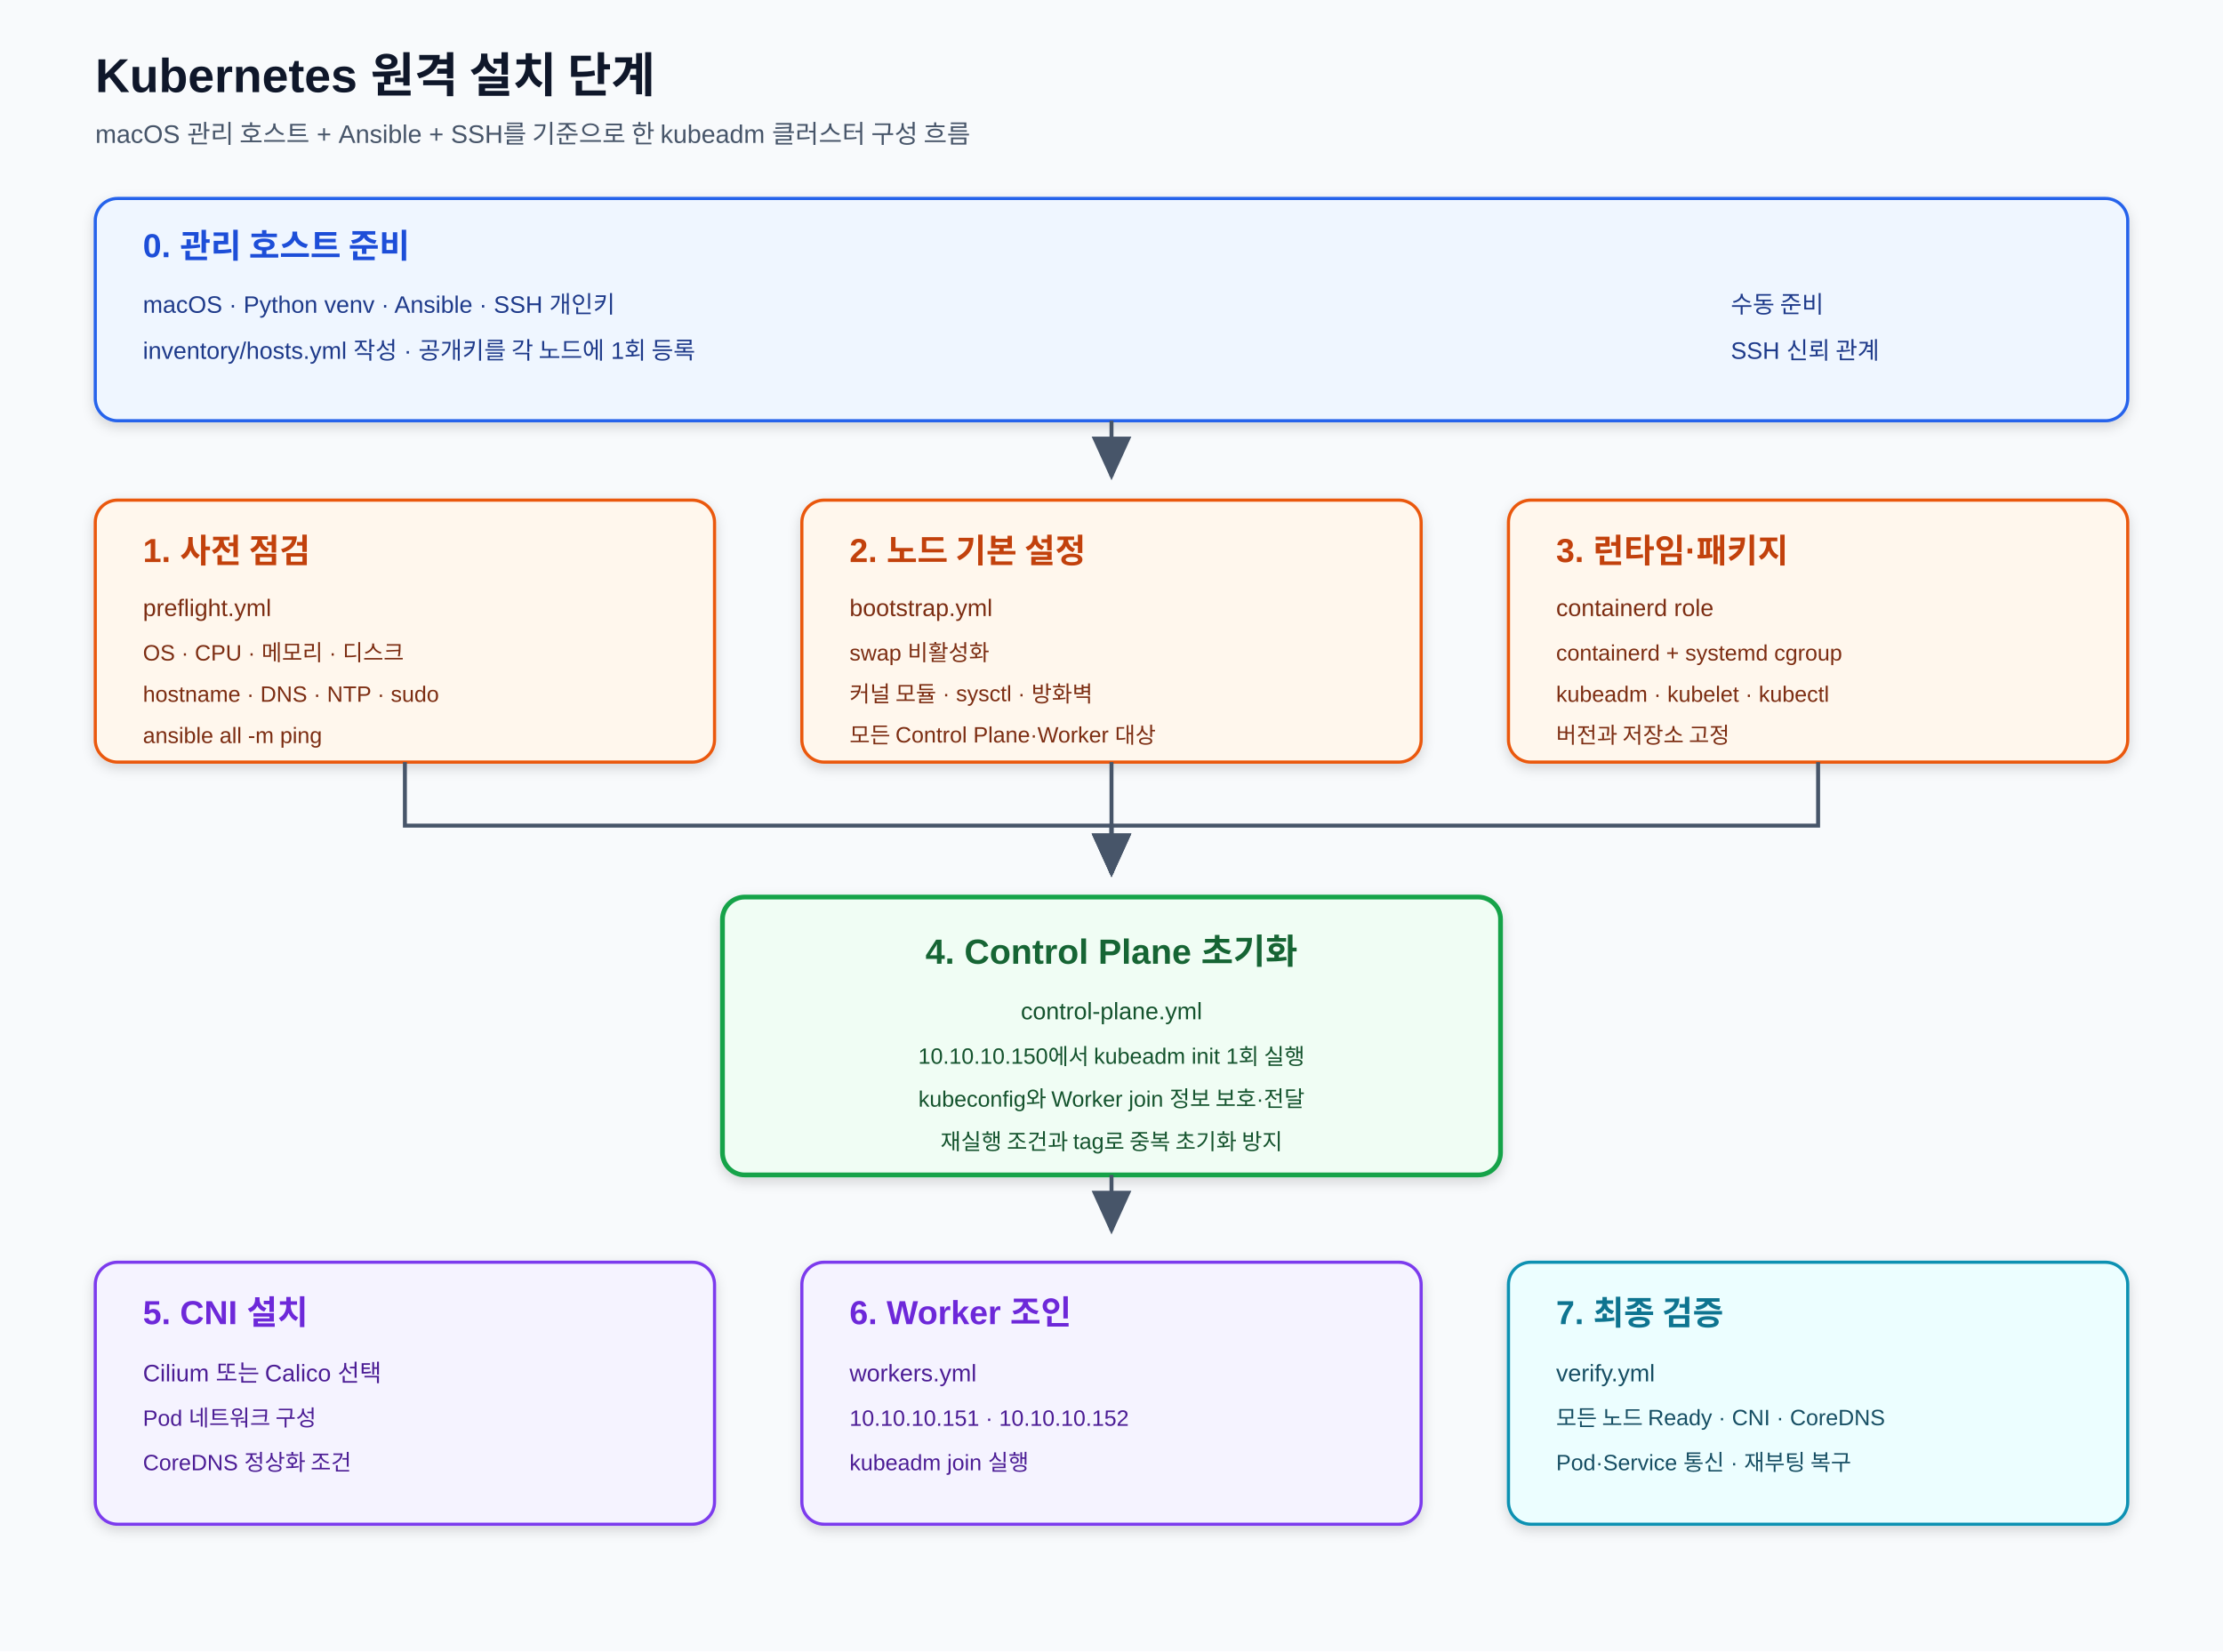
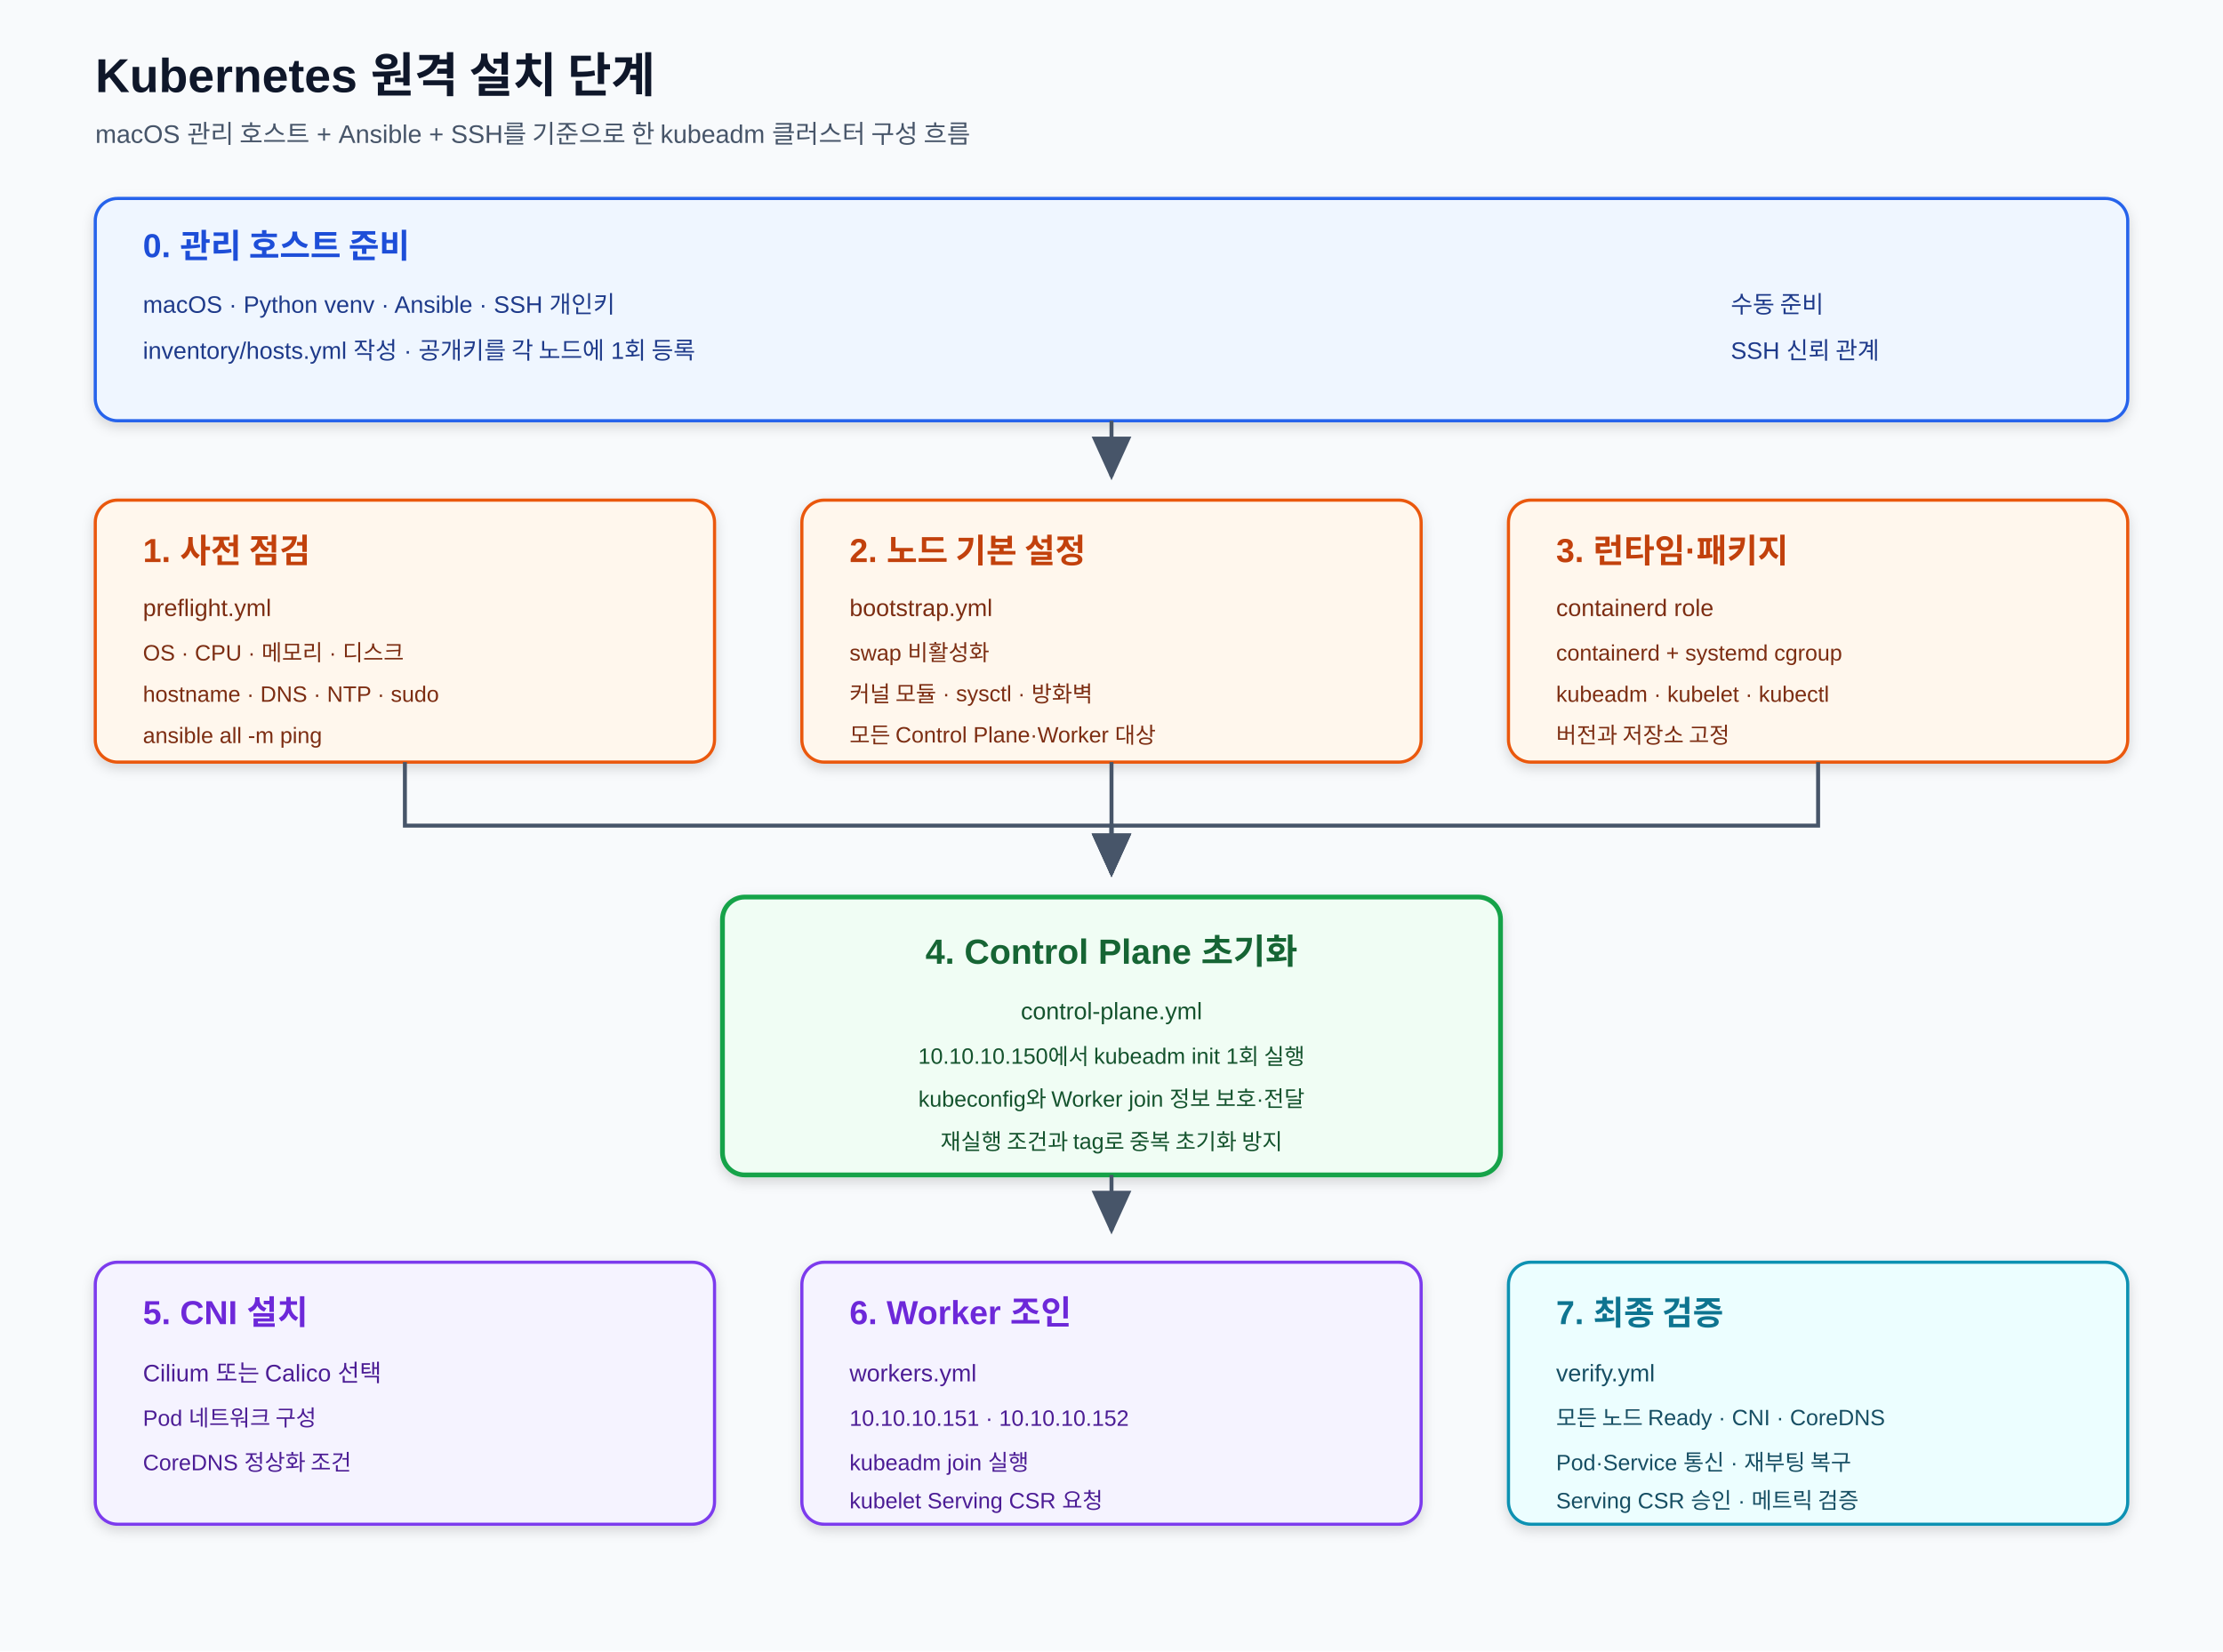
<svg xmlns="http://www.w3.org/2000/svg" viewBox="0 0 1400 1040" width="1400" height="1040" role="img" aria-labelledby="title desc">
  <defs>
    <marker id="arrow" markerWidth="12" markerHeight="12" refX="10" refY="5" orient="auto">
      <path d="M0,0 L11,5 L0,10 Z" fill="#475569" />
    </marker>
    <filter id="shadow" x="-20%" y="-20%" width="140%" height="150%">
      <feDropShadow dx="0" dy="3" stdDeviation="4" flood-opacity=".15" />
    </filter>
  </defs>
  <rect width="1400" height="1040" fill="#f8fafc" />
  <text x="60" y="58" font-family="Arial,sans-serif" font-size="30" font-weight="700" fill="#0f172a">Kubernetes 원격 설치 단계</text>
  <text x="60" y="90" font-family="Arial,sans-serif" font-size="16" fill="#475569">macOS 관리 호스트 + Ansible + SSH를 기준으로 한 kubeadm 클러스터 구성 흐름</text>
  <rect x="60" y="125" width="1280" height="140" rx="14" fill="#eff6ff" stroke="#2563eb" stroke-width="2" filter="url(#shadow)" />
  <text x="90" y="162" font-family="Arial,sans-serif" font-size="21" font-weight="700" fill="#1d4ed8">0. 관리 호스트 준비</text>
  <text x="90" y="197" font-family="Arial,sans-serif" font-size="15" fill="#1e3a8a">macOS · Python venv · Ansible · SSH 개인키</text>
  <text x="90" y="226" font-family="Arial,sans-serif" font-size="15" fill="#1e3a8a">inventory/hosts.yml 작성 · 공개키를 각 노드에 1회 등록</text>
  <text x="1090" y="197" font-family="Arial,sans-serif" font-size="15" fill="#1e3a8a">수동 준비</text>
  <text x="1090" y="226" font-family="Arial,sans-serif" font-size="15" fill="#1e3a8a">SSH 신뢰 관계</text>
  <path d="M700 265 V300" stroke="#475569" stroke-width="2.5" marker-end="url(#arrow)" />
  <rect x="60" y="315" width="390" height="165" rx="14" fill="#fff7ed" stroke="#ea580c" stroke-width="2" filter="url(#shadow)" />
  <text x="90" y="354" font-family="Arial,sans-serif" font-size="21" font-weight="700" fill="#c2410c">1. 사전 점검</text>
  <text x="90" y="388" font-family="Arial,sans-serif" font-size="15" fill="#7c2d12">preflight.yml</text>
  <text x="90" y="416" font-family="Arial,sans-serif" font-size="14" fill="#7c2d12">OS · CPU · 메모리 · 디스크</text>
  <text x="90" y="442" font-family="Arial,sans-serif" font-size="14" fill="#7c2d12">hostname · DNS · NTP · sudo</text>
  <text x="90" y="468" font-family="Arial,sans-serif" font-size="14" fill="#7c2d12">ansible all -m ping</text>
  <rect x="505" y="315" width="390" height="165" rx="14" fill="#fff7ed" stroke="#ea580c" stroke-width="2" filter="url(#shadow)" />
  <text x="535" y="354" font-family="Arial,sans-serif" font-size="21" font-weight="700" fill="#c2410c">2. 노드 기본 설정</text>
  <text x="535" y="388" font-family="Arial,sans-serif" font-size="15" fill="#7c2d12">bootstrap.yml</text>
  <text x="535" y="416" font-family="Arial,sans-serif" font-size="14" fill="#7c2d12">swap 비활성화</text>
  <text x="535" y="442" font-family="Arial,sans-serif" font-size="14" fill="#7c2d12">커널 모듈 · sysctl · 방화벽</text>
  <text x="535" y="468" font-family="Arial,sans-serif" font-size="14" fill="#7c2d12">모든 Control Plane·Worker 대상</text>
  <rect x="950" y="315" width="390" height="165" rx="14" fill="#fff7ed" stroke="#ea580c" stroke-width="2" filter="url(#shadow)" />
  <text x="980" y="354" font-family="Arial,sans-serif" font-size="21" font-weight="700" fill="#c2410c">3. 런타임·패키지</text>
  <text x="980" y="388" font-family="Arial,sans-serif" font-size="15" fill="#7c2d12">containerd role</text>
  <text x="980" y="416" font-family="Arial,sans-serif" font-size="14" fill="#7c2d12">containerd + systemd cgroup</text>
  <text x="980" y="442" font-family="Arial,sans-serif" font-size="14" fill="#7c2d12">kubeadm · kubelet · kubectl</text>
  <text x="980" y="468" font-family="Arial,sans-serif" font-size="14" fill="#7c2d12">버전과 저장소 고정</text>
  <path d="M255 480 V520 H700 V550" fill="none" stroke="#475569" stroke-width="2.5" marker-end="url(#arrow)" />
  <path d="M700 480 V550" fill="none" stroke="#475569" stroke-width="2.5" marker-end="url(#arrow)" />
  <path d="M1145 480 V520 H700 V550" fill="none" stroke="#475569" stroke-width="2.5" marker-end="url(#arrow)" />
  <rect x="455" y="565" width="490" height="175" rx="14" fill="#f0fdf4" stroke="#16a34a" stroke-width="3" filter="url(#shadow)" />
  <text x="700" y="607" text-anchor="middle" font-family="Arial,sans-serif" font-size="22" font-weight="700" fill="#166534">4. Control Plane 초기화</text>
  <text x="700" y="642" text-anchor="middle" font-family="Arial,sans-serif" font-size="15" fill="#14532d">control-plane.yml</text>
  <text x="700" y="670" text-anchor="middle" font-family="Arial,sans-serif" font-size="14" fill="#14532d">10.10.10.150에서 kubeadm init 1회 실행</text>
  <text x="700" y="697" text-anchor="middle" font-family="Arial,sans-serif" font-size="14" fill="#14532d">kubeconfig와 Worker join 정보 보호·전달</text>
  <text x="700" y="724" text-anchor="middle" font-family="Arial,sans-serif" font-size="14" fill="#14532d">재실행 조건과 tag로 중복 초기화 방지</text>
  <path d="M700 740 V775" stroke="#475569" stroke-width="2.5" marker-end="url(#arrow)" />
  <rect x="60" y="795" width="390" height="165" rx="14" fill="#f5f3ff" stroke="#7c3aed" stroke-width="2" filter="url(#shadow)" />
  <text x="90" y="834" font-family="Arial,sans-serif" font-size="21" font-weight="700" fill="#6d28d9">5. CNI 설치</text>
  <text x="90" y="870" font-family="Arial,sans-serif" font-size="15" fill="#4c1d95">Cilium 또는 Calico 선택</text>
  <text x="90" y="898" font-family="Arial,sans-serif" font-size="14" fill="#4c1d95">Pod 네트워크 구성</text>
  <text x="90" y="926" font-family="Arial,sans-serif" font-size="14" fill="#4c1d95">CoreDNS 정상화 조건</text>
  <rect x="505" y="795" width="390" height="165" rx="14" fill="#f5f3ff" stroke="#7c3aed" stroke-width="2" filter="url(#shadow)" />
  <text x="535" y="834" font-family="Arial,sans-serif" font-size="21" font-weight="700" fill="#6d28d9">6. Worker 조인</text>
  <text x="535" y="870" font-family="Arial,sans-serif" font-size="15" fill="#4c1d95">workers.yml</text>
  <text x="535" y="898" font-family="Arial,sans-serif" font-size="14" fill="#4c1d95">10.10.10.151 · 10.10.10.152</text>
  <text x="535" y="926" font-family="Arial,sans-serif" font-size="14" fill="#4c1d95">kubeadm join 실행</text>
+   <text x="535" y="950" font-family="Arial,sans-serif" font-size="14" fill="#4c1d95">kubelet Serving CSR 요청</text>
  <rect x="950" y="795" width="390" height="165" rx="14" fill="#ecfeff" stroke="#0891b2" stroke-width="2" filter="url(#shadow)" />
  <text x="980" y="834" font-family="Arial,sans-serif" font-size="21" font-weight="700" fill="#0e7490">7. 최종 검증</text>
  <text x="980" y="870" font-family="Arial,sans-serif" font-size="15" fill="#164e63">verify.yml</text>
  <text x="980" y="898" font-family="Arial,sans-serif" font-size="14" fill="#164e63">모든 노드 Ready · CNI · CoreDNS</text>
  <text x="980" y="926" font-family="Arial,sans-serif" font-size="14" fill="#164e63">Pod·Service 통신 · 재부팅 복구</text>
+   <text x="980" y="950" font-family="Arial,sans-serif" font-size="14" fill="#164e63">Serving CSR 승인 · 메트릭 검증</text>
</svg>
